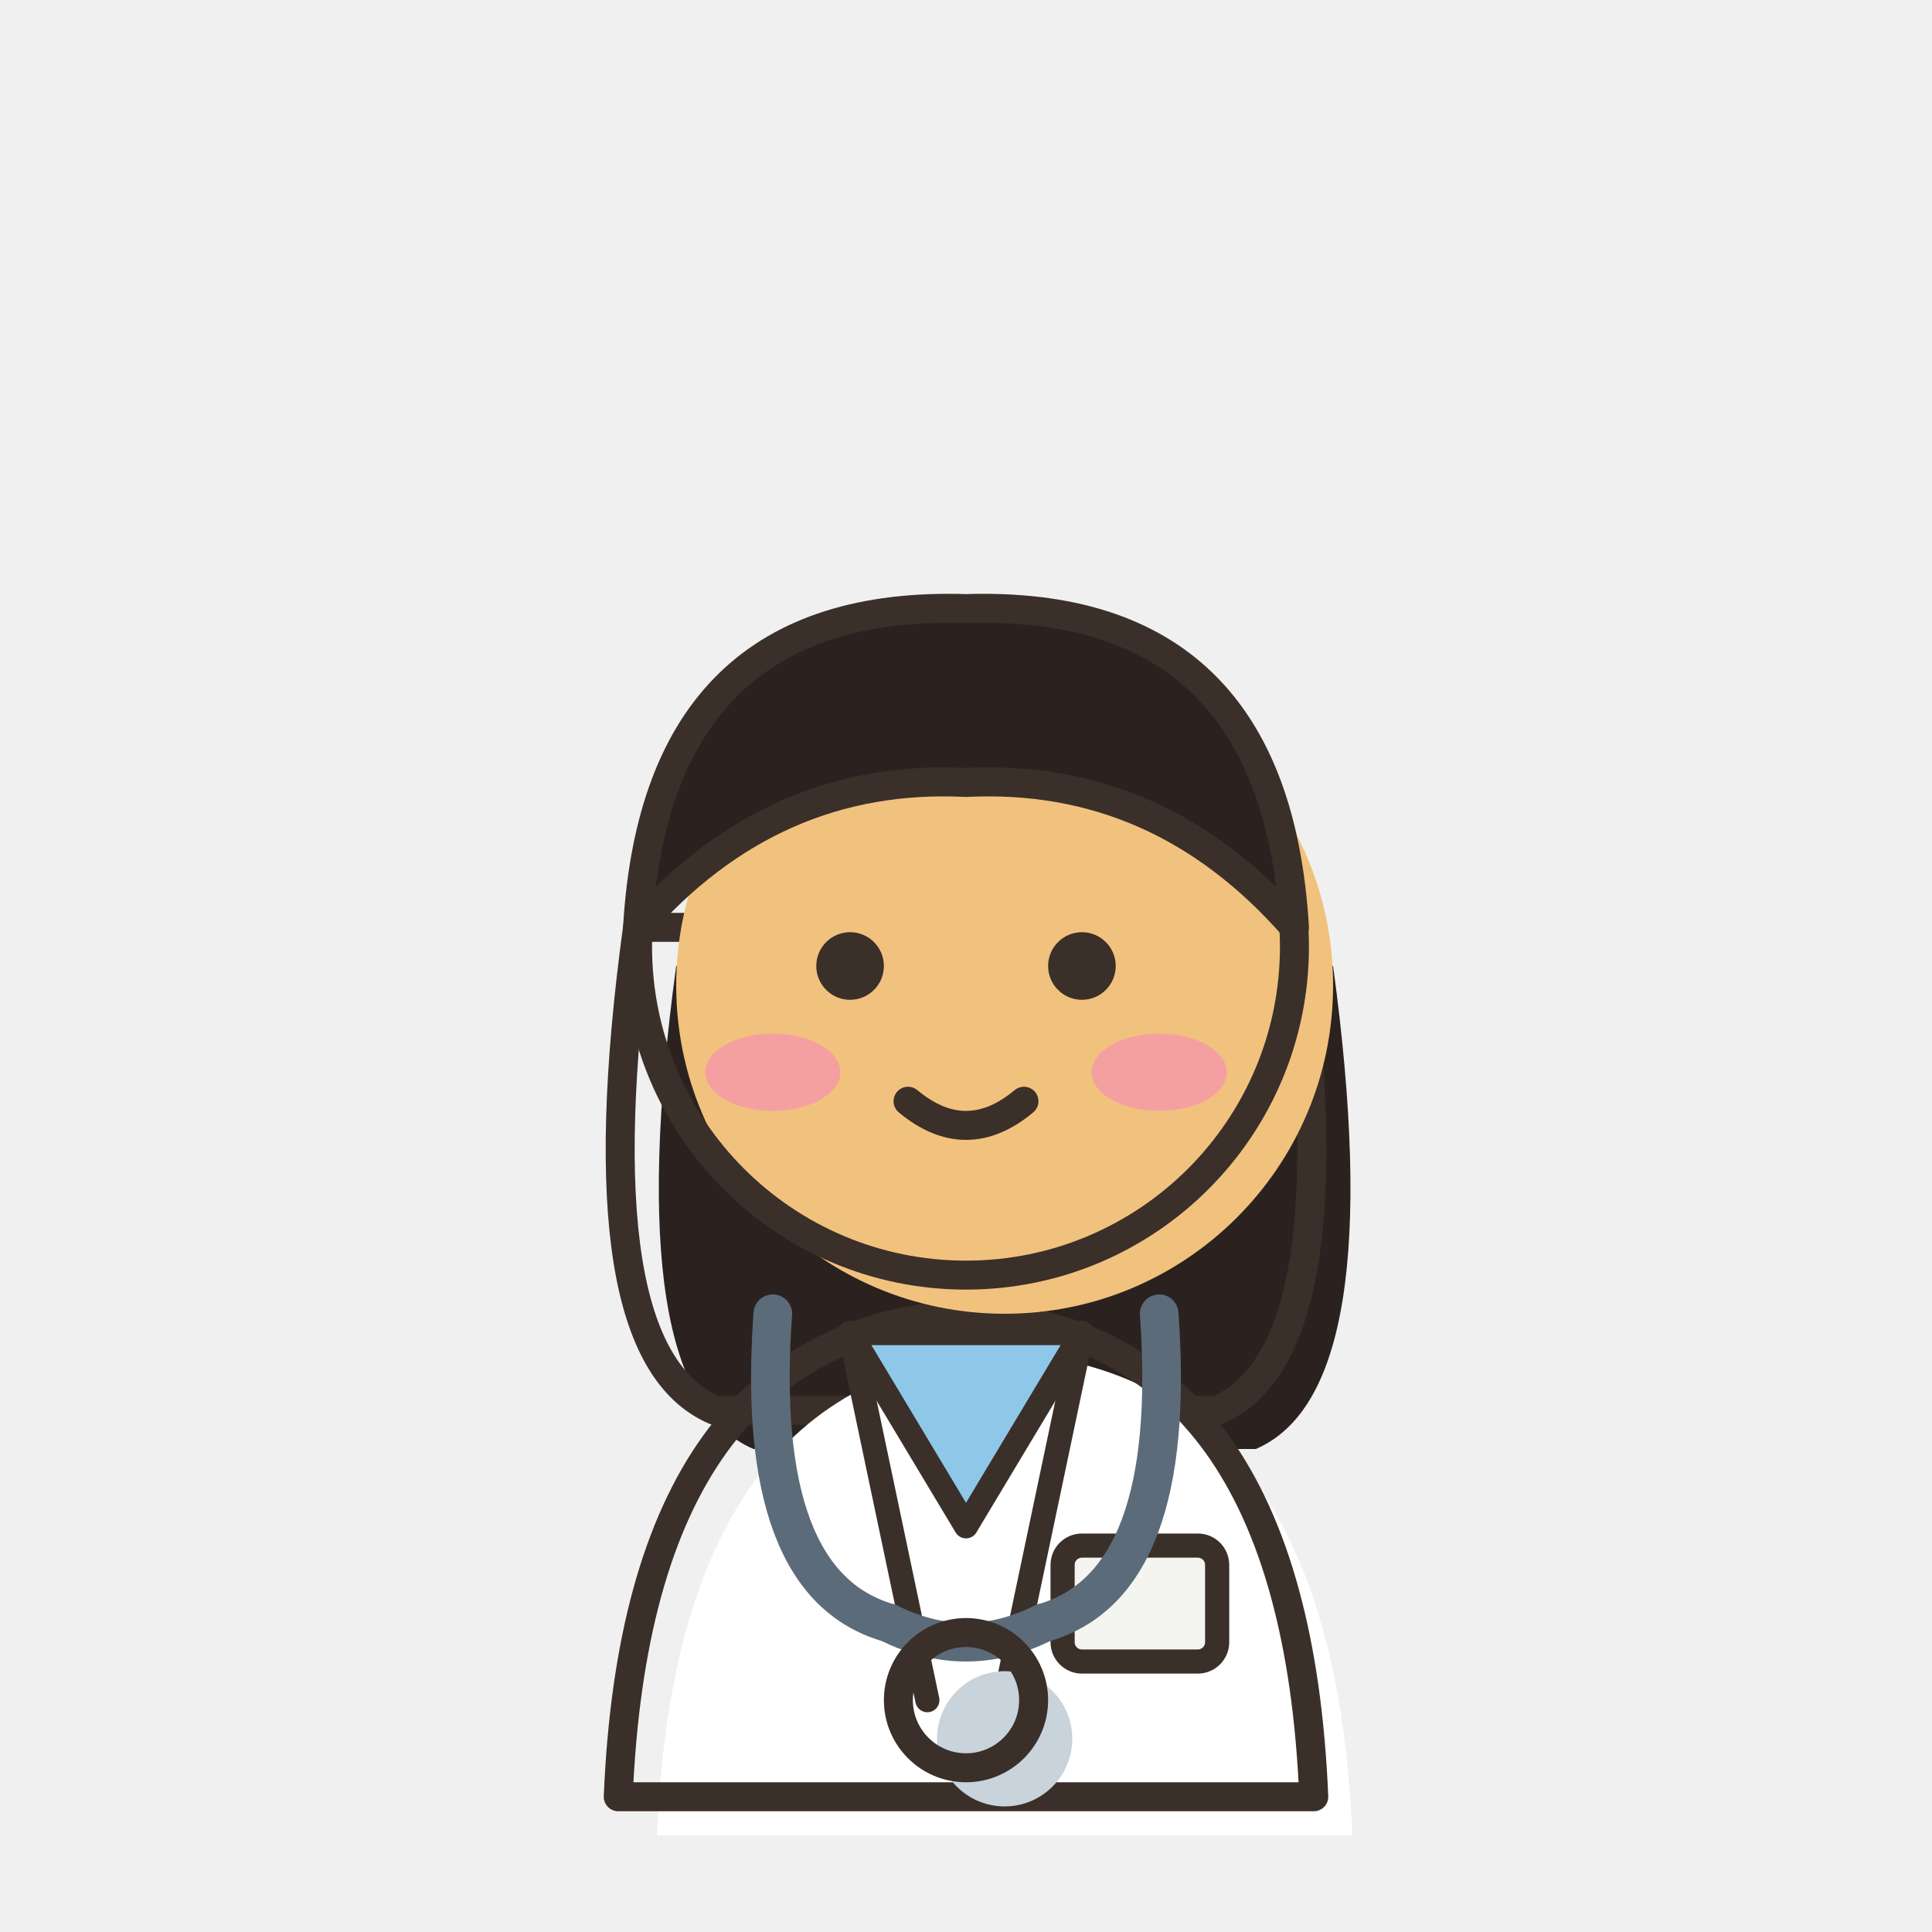
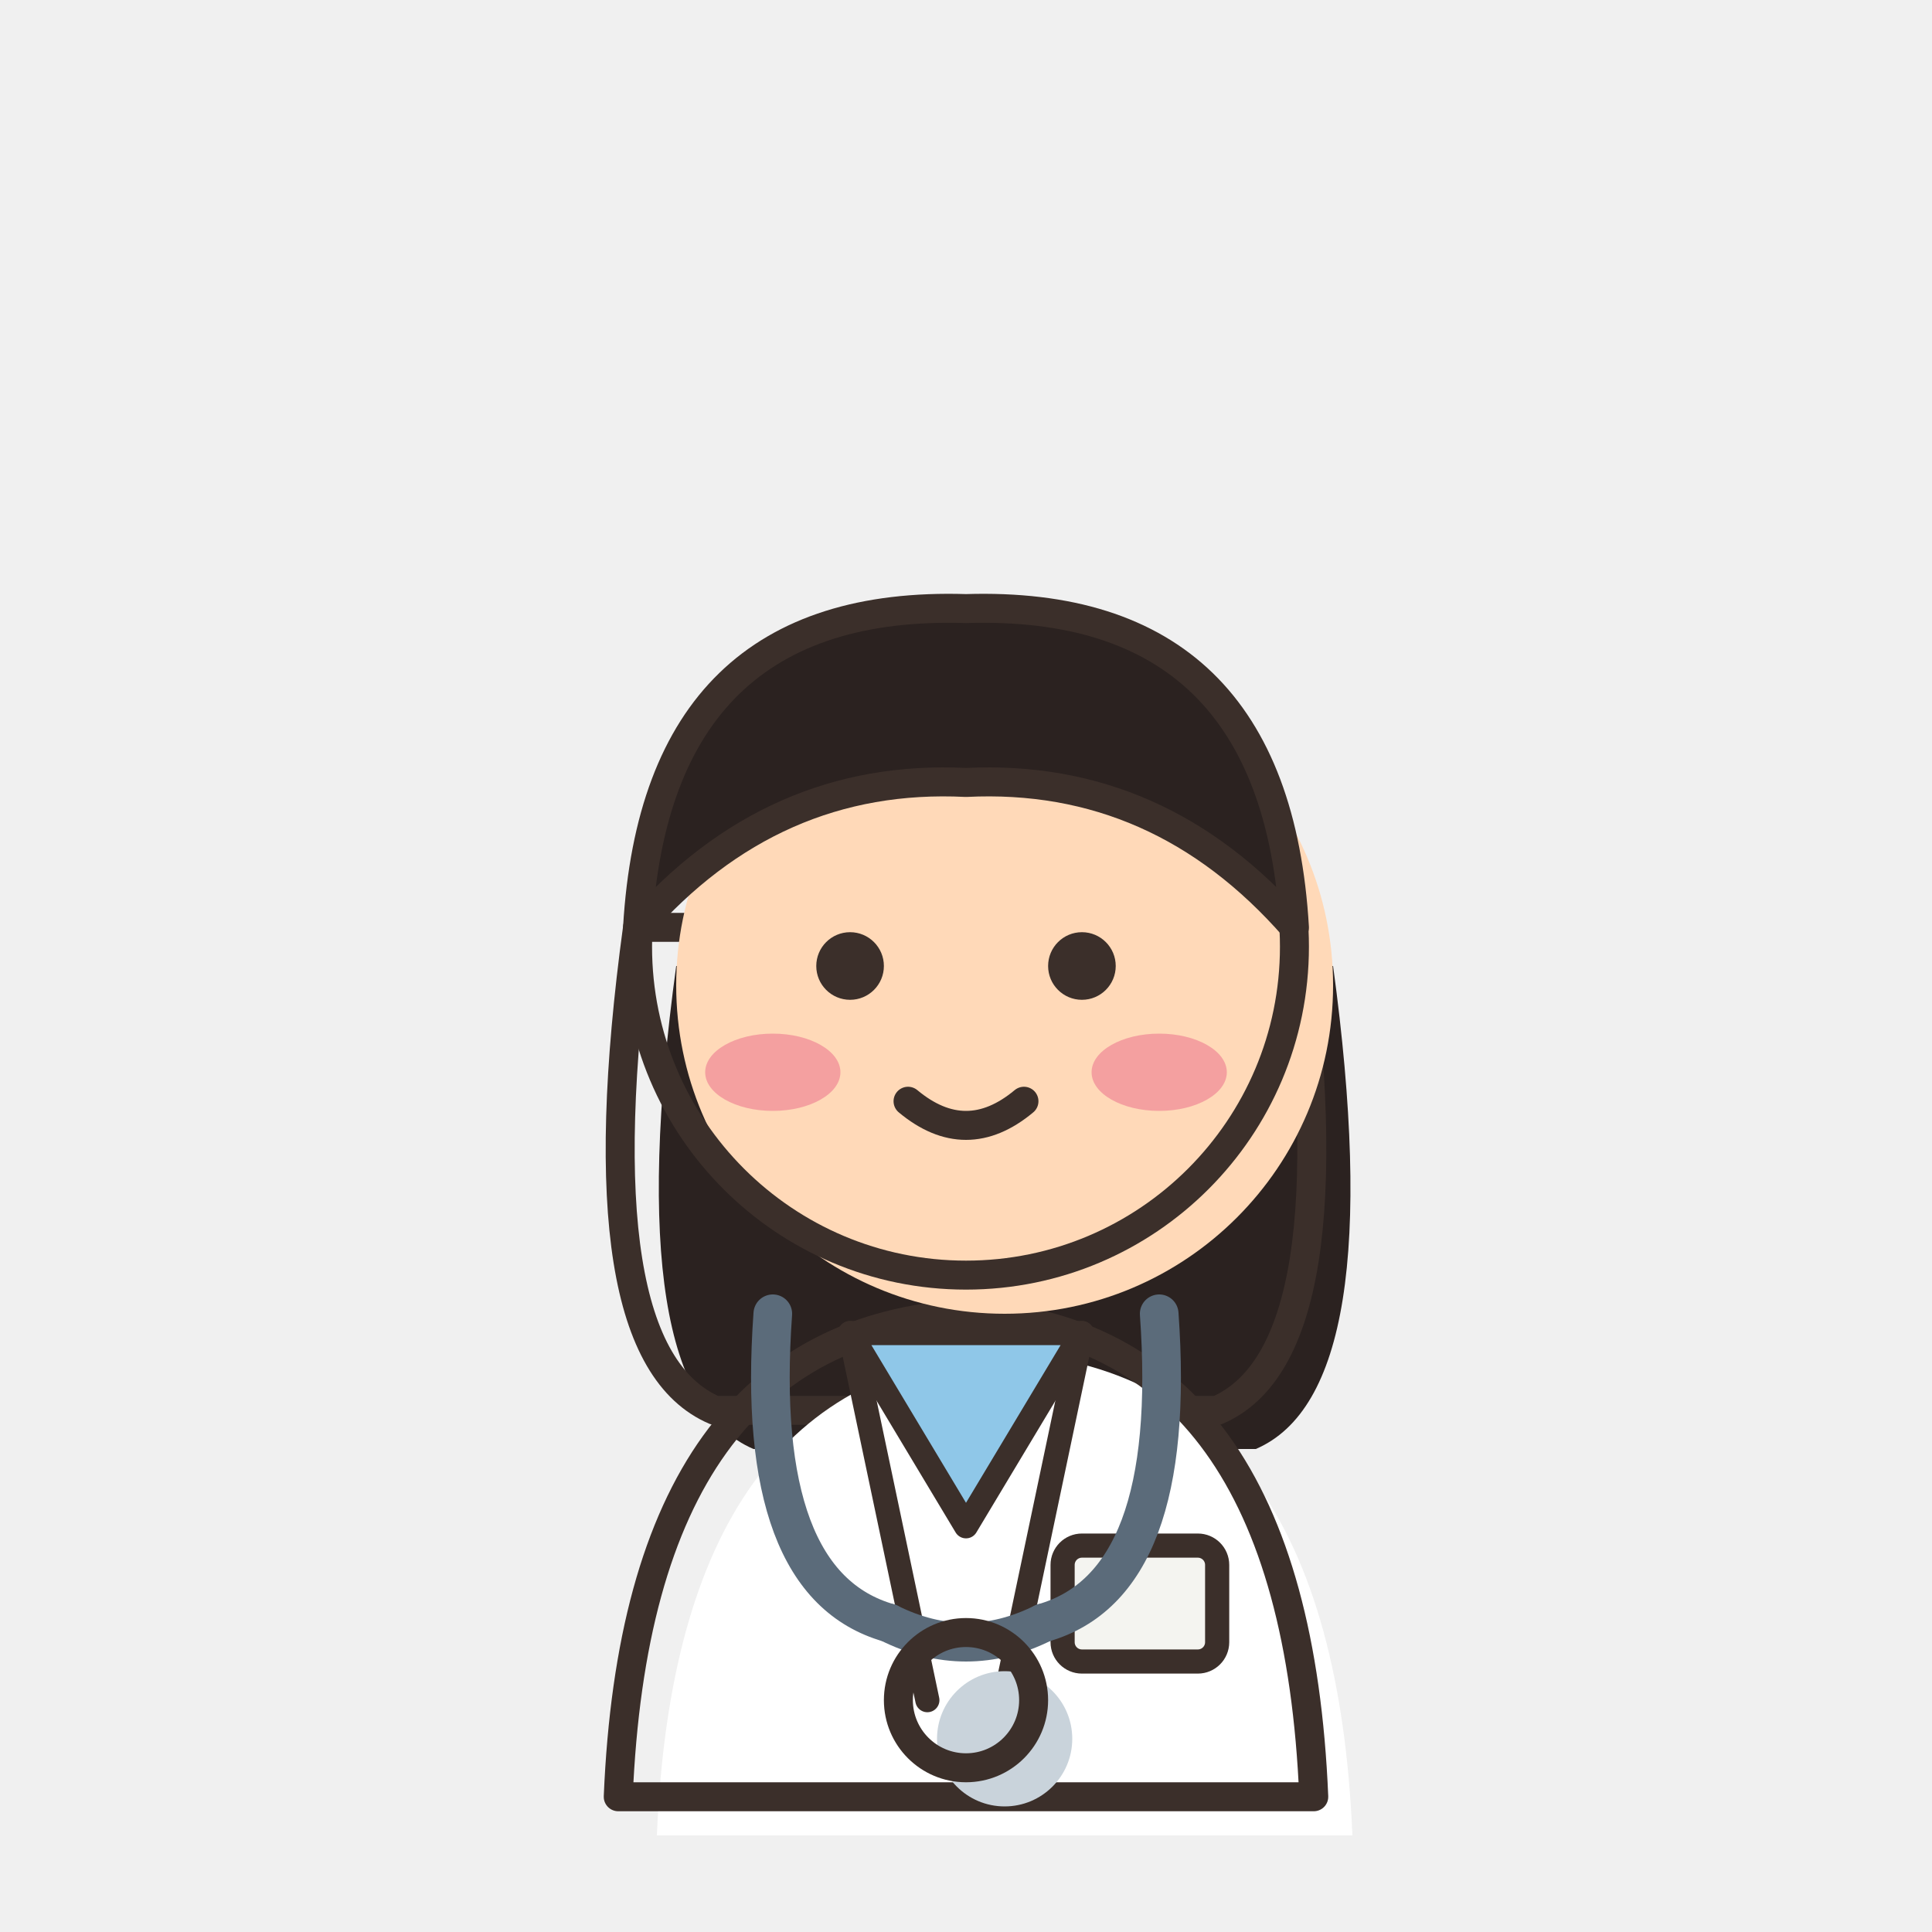
<svg xmlns="http://www.w3.org/2000/svg" viewBox="0 0 200 200" width="1000" height="1000">
  <g stroke="#3b2f2a" stroke-width="3" stroke-linecap="round" stroke-linejoin="round">
    <g transform="translate(4 4)">
      <path d="M66 96 Q60 140 74 146 L126 146 Q140 140 134 96Z" fill="#2b2220" stroke="none" />
    </g>
    <path d="M66 96 Q60 140 74 146 L126 146 Q140 140 134 96Z" fill="none" />
    <g transform="translate(4 4)">
      <path d="M64 186 Q66 138 100 136 Q134 138 136 186Z" fill="#ffffff" stroke="none" />
    </g>
    <path d="M64 186 Q66 138 100 136 Q134 138 136 186Z" fill="none" />
    <path d="M88 138 L100 158 L112 138Z" stroke-width="2.5" fill="#8fc7e8" />
    <path d="M88 138 L96 176 M112 138 L104 176" stroke-width="2.5" fill="none" />
    <rect x="110" y="160" width="16" height="12" rx="2" stroke-width="2.5" fill="#f4f4f0" />
    <g transform="translate(4 4)">
-       <circle cx="100" cy="98" r="34" fill="#f1c27d" stroke="none" />
+       <circle cx="100" cy="98" r="34" fill="#ffd9b8" stroke="none" />
    </g>
    <circle cx="100" cy="98" r="34" fill="none" />
    <path d="M66 96 Q68 62 100 63 Q132 62 134 96 Q120 80 100 81 Q80 80 66 96Z" fill="#2b2220" />
    <circle cx="88" cy="100" r="3.5" fill="#3b2f2a" stroke="none" />
    <circle cx="112" cy="100" r="3.5" fill="#3b2f2a" stroke="none" />
    <ellipse cx="80" cy="111" rx="7" ry="4" fill="#f4a0a0" stroke="none" />
    <ellipse cx="120" cy="111" rx="7" ry="4" fill="#f4a0a0" stroke="none" />
    <path d="M94 114 Q100 119 106 114" fill="none" />
    <path d="M80 136 Q78 164 92 168" stroke="#5b6b7a" stroke-width="4" fill="none" />
    <path d="M120 136 Q122 164 108 168" stroke="#5b6b7a" stroke-width="4" fill="none" />
    <path d="M92 168 Q100 172 108 168" stroke="#5b6b7a" stroke-width="4" fill="none" />
    <g transform="translate(4 4)">
      <circle cx="100" cy="176" r="7" fill="#c9d3db" stroke="none" />
    </g>
    <circle cx="100" cy="176" r="7" fill="none" />
  </g>
</svg>
